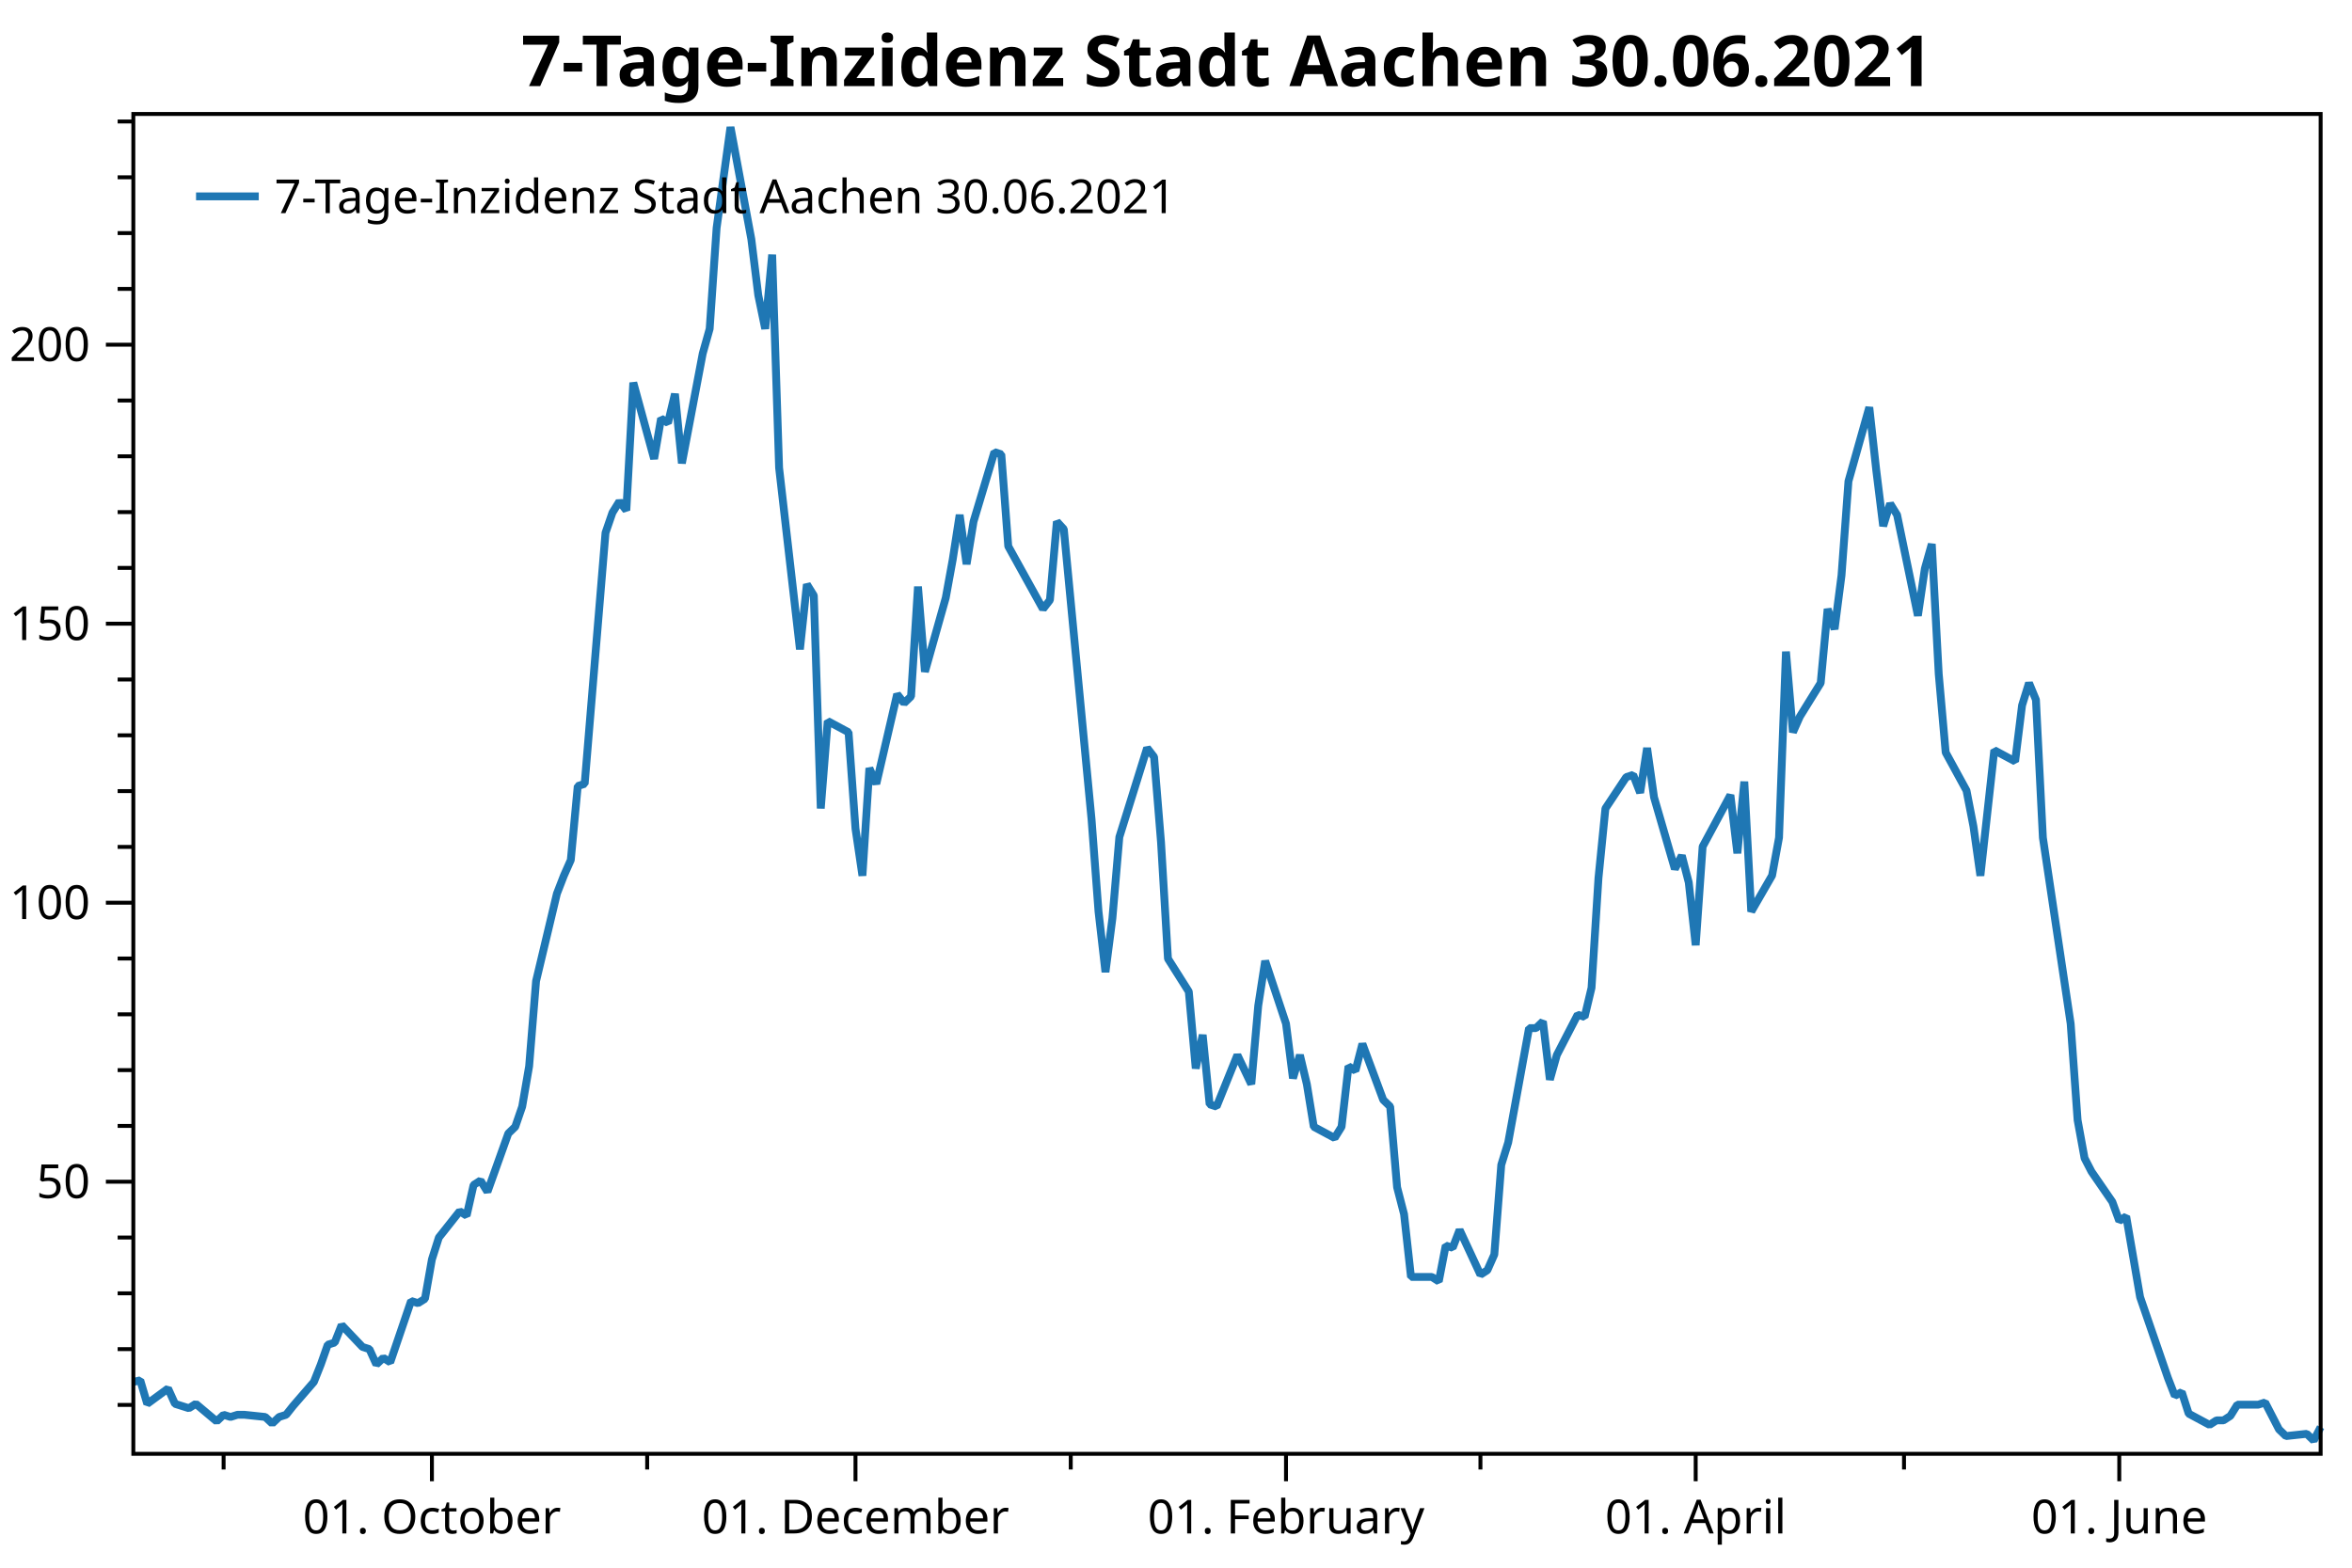
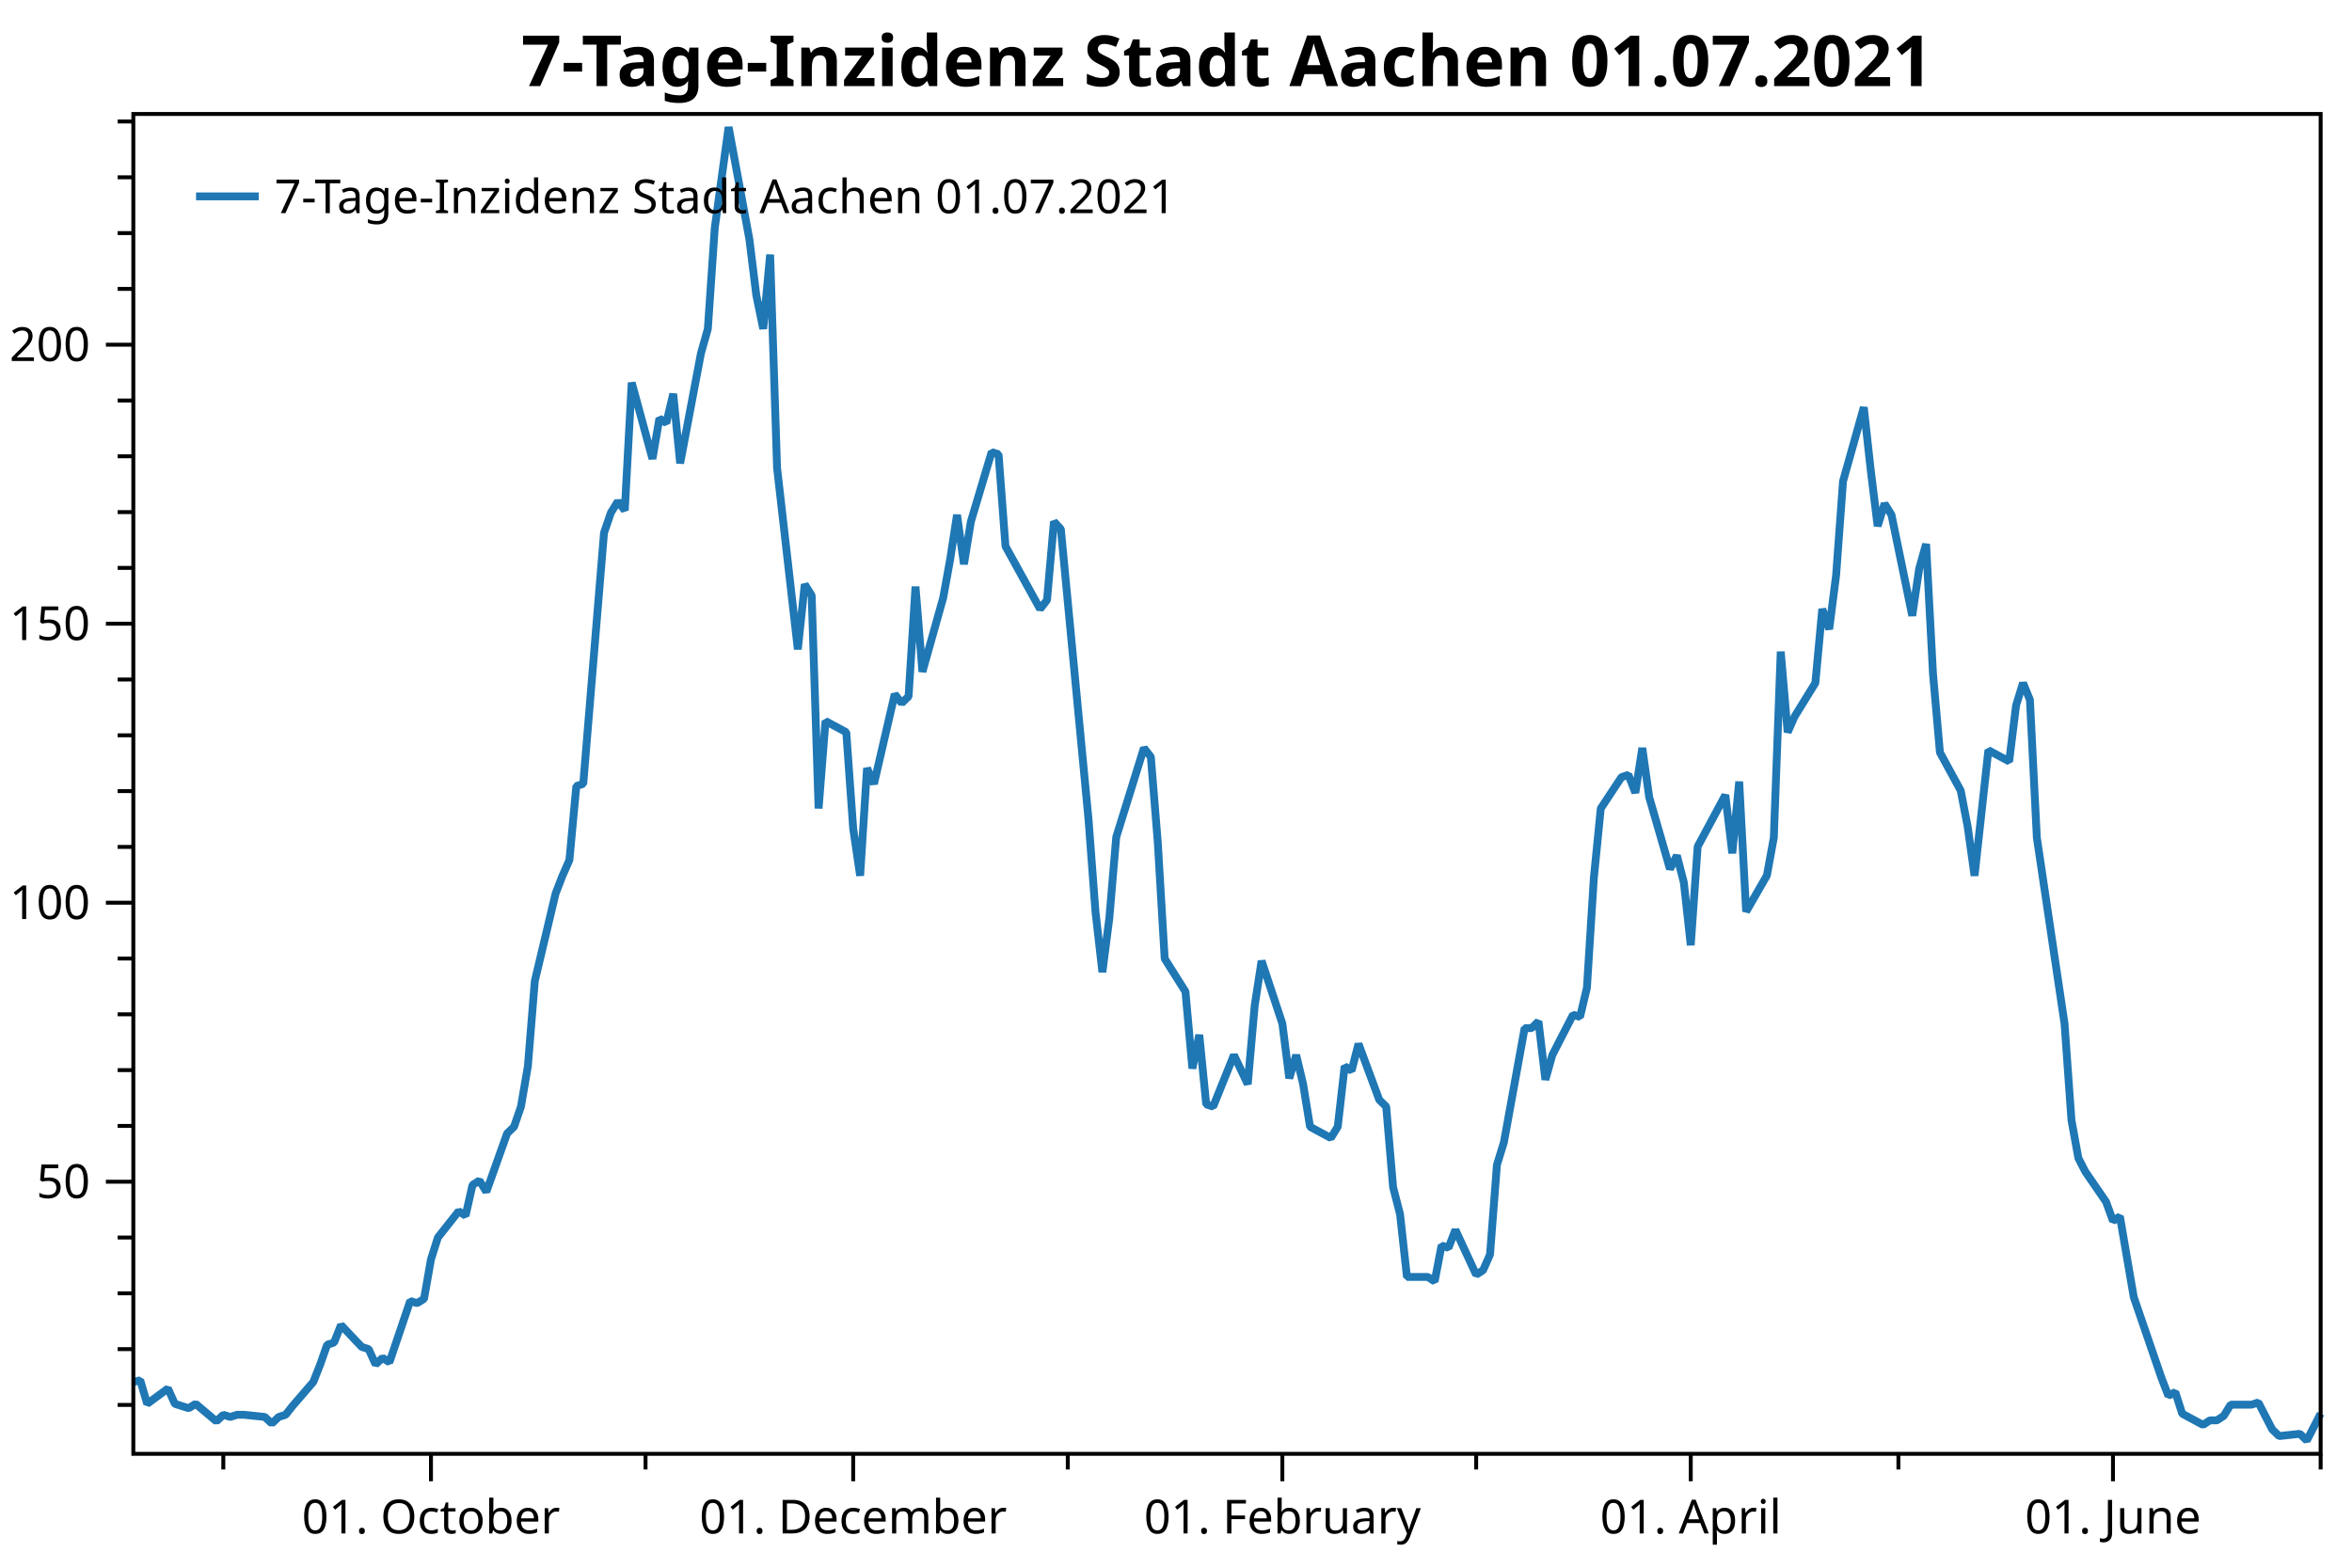
<svg xmlns="http://www.w3.org/2000/svg" width="600" height="400" version="1.1">
  <rect x="0" y="0" width="600" height="400" style="fill:rgb(255,255,255);stroke:none;" />
  <polyline points="34.012,358.471 30.012,358.471" style="fill:none;stroke:black;stroke-width:1" />
  <polyline points="34.012,344.233 30.012,344.233" style="fill:none;stroke:black;stroke-width:1" />
  <polyline points="34.012,329.995 30.012,329.995" style="fill:none;stroke:black;stroke-width:1" />
  <polyline points="34.012,315.757 30.012,315.757" style="fill:none;stroke:black;stroke-width:1" />
  <polyline points="34.012,287.282 30.012,287.282" style="fill:none;stroke:black;stroke-width:1" />
  <polyline points="34.012,273.044 30.012,273.044" style="fill:none;stroke:black;stroke-width:1" />
  <polyline points="34.012,258.806 30.012,258.806" style="fill:none;stroke:black;stroke-width:1" />
  <polyline points="34.012,244.568 30.012,244.568" style="fill:none;stroke:black;stroke-width:1" />
  <polyline points="34.012,216.092 30.012,216.092" style="fill:none;stroke:black;stroke-width:1" />
  <polyline points="34.012,201.854 30.012,201.854" style="fill:none;stroke:black;stroke-width:1" />
  <polyline points="34.012,187.616 30.012,187.616" style="fill:none;stroke:black;stroke-width:1" />
  <polyline points="34.012,173.378 30.012,173.378" style="fill:none;stroke:black;stroke-width:1" />
  <polyline points="34.012,144.902 30.012,144.902" style="fill:none;stroke:black;stroke-width:1" />
  <polyline points="34.012,130.664 30.012,130.664" style="fill:none;stroke:black;stroke-width:1" />
  <polyline points="34.012,116.426 30.012,116.426" style="fill:none;stroke:black;stroke-width:1" />
  <polyline points="34.012,102.189 30.012,102.189" style="fill:none;stroke:black;stroke-width:1" />
  <polyline points="34.012,73.713 30.012,73.713" style="fill:none;stroke:black;stroke-width:1" />
  <polyline points="34.012,59.475 30.012,59.475" style="fill:none;stroke:black;stroke-width:1" />
  <polyline points="34.012,45.237 30.012,45.237" style="fill:none;stroke:black;stroke-width:1" />
  <polyline points="34.012,30.999 30.012,30.999" style="fill:none;stroke:black;stroke-width:1" />
-   <polyline points="57.04,370.947 57.04,374.947" style="fill:none;stroke:black;stroke-width:1" />
-   <polyline points="165.095,370.947 165.095,374.947" style="fill:none;stroke:black;stroke-width:1" />
-   <polyline points="273.15,370.947 273.15,374.947" style="fill:none;stroke:black;stroke-width:1" />
-   <polyline points="377.662,370.947 377.662,374.947" style="fill:none;stroke:black;stroke-width:1" />
-   <polyline points="485.717,370.947 485.717,374.947" style="fill:none;stroke:black;stroke-width:1" />
+   <polyline points="56.967,370.947 56.967,374.947" style="fill:none;stroke:black;stroke-width:1" />
+   <polyline points="164.68,370.947 164.68,374.947" style="fill:none;stroke:black;stroke-width:1" />
+   <polyline points="272.393,370.947 272.393,374.947" style="fill:none;stroke:black;stroke-width:1" />
+   <polyline points="376.574,370.947 376.574,374.947" style="fill:none;stroke:black;stroke-width:1" />
+   <polyline points="484.287,370.947 484.287,374.947" style="fill:none;stroke:black;stroke-width:1" />
+   <polyline points="592,370.947 592,374.947" style="fill:none;stroke:black;stroke-width:1" />
  <text dominant-baseline="middle" text-anchor="end" transform="translate(23.012,301.5196)" font-family="Segoe UI" font-size="12" font-weight="400" fill="black">50</text>
  <text dominant-baseline="middle" text-anchor="end" transform="translate(23.012,230.3299)" font-family="Segoe UI" font-size="12" font-weight="400" fill="black">100</text>
  <text dominant-baseline="middle" text-anchor="end" transform="translate(23.012,159.1402)" font-family="Segoe UI" font-size="12" font-weight="400" fill="black">150</text>
  <text dominant-baseline="middle" text-anchor="end" transform="translate(23.012,87.9505)" font-family="Segoe UI" font-size="12" font-weight="400" fill="black">200</text>
  <polyline points="34.012,301.52 27.012,301.52" style="fill:none;stroke:black;stroke-width:1" />
  <polyline points="34.012,230.33 27.012,230.33" style="fill:none;stroke:black;stroke-width:1" />
  <polyline points="34.012,159.14 27.012,159.14" style="fill:none;stroke:black;stroke-width:1" />
  <polyline points="34.012,87.951 27.012,87.951" style="fill:none;stroke:black;stroke-width:1" />
-   <text dominant-baseline="hanging" text-anchor="middle" transform="translate(110.1818,381.947)" font-family="Segoe UI" font-size="12" font-weight="400" fill="black">01. October</text>
-   <text dominant-baseline="hanging" text-anchor="middle" transform="translate(218.2366,381.947)" font-family="Segoe UI" font-size="12" font-weight="400" fill="black">01. December</text>
-   <text dominant-baseline="hanging" text-anchor="middle" transform="translate(328.0628,381.947)" font-family="Segoe UI" font-size="12" font-weight="400" fill="black">01. February</text>
-   <text dominant-baseline="hanging" text-anchor="middle" transform="translate(432.5749,381.947)" font-family="Segoe UI" font-size="12" font-weight="400" fill="black">01. April</text>
-   <text dominant-baseline="hanging" text-anchor="middle" transform="translate(540.6297,381.947)" font-family="Segoe UI" font-size="12" font-weight="400" fill="black">01. June</text>
-   <polyline points="110.182,370.947 110.182,377.947" style="fill:none;stroke:black;stroke-width:1" />
-   <polyline points="218.237,370.947 218.237,377.947" style="fill:none;stroke:black;stroke-width:1" />
-   <polyline points="328.063,370.947 328.063,377.947" style="fill:none;stroke:black;stroke-width:1" />
-   <polyline points="432.575,370.947 432.575,377.947" style="fill:none;stroke:black;stroke-width:1" />
-   <polyline points="540.63,370.947 540.63,377.947" style="fill:none;stroke:black;stroke-width:1" />
-   <polyline points="34.012,352.609 35.783,352.19 37.555,358.192 42.869,354.284 44.64,358.192 46.412,358.75 48.183,359.309 49.955,358.192 55.269,362.659 57.04,360.984 58.812,361.542 60.583,360.984 62.354,360.984 67.668,361.542 69.44,363.217 71.211,361.542 72.983,360.984 74.754,358.75 80.068,352.609 81.84,348.142 83.611,343.117 85.382,342.558 87.154,338.091 92.468,343.675 94.239,344.233 96.011,348.142 97.782,346.467 99.553,347.584 104.868,331.95 106.639,332.508 108.41,331.391 110.182,321.341 111.953,315.757 117.267,309.057 119.039,310.174 120.81,302.357 122.582,301.222 124.353,304.082 129.667,289.212 131.439,287.497 133.21,282.35 134.981,272.055 136.753,250.323 142.067,228.019 143.838,223.444 145.61,219.441 147.381,200.568 149.152,199.996 154.467,135.944 156.238,130.797 158.009,127.938 159.781,130.225 161.552,97.627 166.866,117.072 168.638,106.777 170.409,107.921 172.18,100.487 173.952,118.215 179.266,90.192 181.037,83.901 182.809,58.166 186.352,32.431 191.666,61.026 193.437,75.323 195.208,83.901 196.98,64.957 198.751,119.359 204.065,165.683 205.837,149.098 207.608,151.957 209.38,206.287 211.151,183.983 216.465,186.843 218.237,211.434 220.008,223.444 221.779,195.993 223.551,199.996 228.865,177.121 230.636,179.408 232.408,177.692 234.179,149.67 235.951,171.402 241.265,152.529 243.036,142.807 244.808,131.369 246.579,143.951 248.35,133.085 253.664,115.356 255.436,115.928 257.207,139.375 266.064,155.389 267.836,153.101 269.607,133.085 271.378,135.015 278.464,209.147 280.235,232.595 282.007,248.036 283.778,234.31 285.549,213.579 292.635,190.846 294.406,193.134 296.178,214.866 297.949,244.604 303.263,253.011 305.035,272.627 306.806,264.049 308.577,281.778 310.349,282.35 315.663,269.196 319.206,276.631 320.977,256.614 322.749,245.176 328.063,261.189 329.834,275.129 331.606,269.196 333.377,276.631 335.148,287.497 340.463,290.356 342.234,287.497 344.005,272.055 345.777,273.199 347.548,266.337 352.862,280.634 354.634,282.35 356.405,302.938 358.176,309.801 359.948,325.814 365.262,325.814 367.033,326.957 368.805,317.807 370.576,318.379 372.348,313.804 377.662,325.242 379.433,324.098 381.204,320.095 382.976,297.219 384.747,291.5 390.062,262.333 391.833,262.333 393.604,260.618 395.376,275.487 397.147,269.196 402.461,258.902 404.233,259.474 406.004,252.039 407.775,224.016 409.547,206.287 414.861,198.281 416.632,197.709 418.404,202.284 420.175,190.846 421.947,203.428 427.261,221.729 429.032,218.297 430.803,225.16 432.575,241.173 434.346,216.01 441.432,202.856 443.203,217.725 444.975,199.425 446.746,232.595 452.06,223.387 453.832,213.722 455.603,166.255 457.374,186.843 459.146,182.84 464.46,174.261 466.231,155.389 468.003,160.536 469.774,146.81 471.545,122.79 476.86,103.918 478.631,119.931 480.402,134.228 482.174,128.509 483.945,131.369 489.259,157.104 491.031,145.094 492.802,138.804 494.574,171.974 496.345,191.99 501.659,201.712 503.43,210.863 505.202,223.444 508.745,191.418 514.059,194.278 515.83,179.98 517.602,174.261 519.373,178.55 521.144,213.722 528.23,261.189 530.001,285.781 531.773,295.503 533.544,298.935 538.858,306.655 540.63,311.516 542.401,310.373 545.944,330.961 551.258,346.402 553.029,351.549 554.801,356.124 556.572,355.195 558.344,360.699 563.658,363.559 565.429,362.415 567.201,362.415 568.972,361.271 570.743,358.412 576.058,358.412 577.829,357.84 579.6,361.271 581.372,364.703 583.143,366.418 588.457,365.846 590.229,367.562 592,364.131" style="fill:none;stroke:rgb(31,119,180);stroke-width:2;stroke-linejoin:bevel" />
-   <text dominant-baseline="hanging" text-anchor="middle" transform="translate(313.006,8)" font-family="Segoe UI" font-size="18" font-weight="700" fill="black">7-Tage-Inzidenz Stadt Aachen 30.06.2021</text>
+   <text dominant-baseline="hanging" text-anchor="middle" transform="translate(109.9407,381.947)" font-family="Segoe UI" font-size="12" font-weight="400" fill="black">01. October</text>
+   <text dominant-baseline="hanging" text-anchor="middle" transform="translate(217.6536,381.947)" font-family="Segoe UI" font-size="12" font-weight="400" fill="black">01. December</text>
+   <text dominant-baseline="hanging" text-anchor="middle" transform="translate(327.1323,381.947)" font-family="Segoe UI" font-size="12" font-weight="400" fill="black">01. February</text>
+   <text dominant-baseline="hanging" text-anchor="middle" transform="translate(431.3136,381.947)" font-family="Segoe UI" font-size="12" font-weight="400" fill="black">01. April</text>
+   <text dominant-baseline="hanging" text-anchor="middle" transform="translate(539.0265,381.947)" font-family="Segoe UI" font-size="12" font-weight="400" fill="black">01. June</text>
+   <polyline points="109.941,370.947 109.941,377.947" style="fill:none;stroke:black;stroke-width:1" />
+   <polyline points="217.654,370.947 217.654,377.947" style="fill:none;stroke:black;stroke-width:1" />
+   <polyline points="327.132,370.947 327.132,377.947" style="fill:none;stroke:black;stroke-width:1" />
+   <polyline points="431.314,370.947 431.314,377.947" style="fill:none;stroke:black;stroke-width:1" />
+   <polyline points="539.027,370.947 539.027,377.947" style="fill:none;stroke:black;stroke-width:1" />
+   <polyline points="34.012,352.609 35.778,352.19 37.544,358.192 42.841,354.284 44.607,358.192 46.373,358.75 48.138,359.309 49.904,358.192 55.201,362.659 56.967,360.984 58.733,361.542 60.499,360.984 62.265,360.984 67.562,361.542 69.328,363.217 71.094,361.542 72.859,360.984 74.625,358.75 79.922,352.609 81.688,348.142 83.454,343.117 85.22,342.558 86.986,338.091 92.283,343.675 94.049,344.233 95.814,348.142 97.58,346.467 99.346,347.584 104.643,331.95 106.409,332.508 108.175,331.391 109.941,321.341 111.707,315.757 117.004,309.057 118.77,310.174 120.535,302.357 122.301,301.222 124.067,304.082 129.364,289.212 131.13,287.497 132.896,282.35 134.662,272.055 136.428,250.323 141.725,228.019 143.491,223.444 145.256,219.441 147.022,200.568 148.788,199.996 154.085,135.944 155.851,130.797 157.617,127.938 159.383,130.225 161.149,97.627 166.446,117.072 168.212,106.777 169.977,107.921 171.743,100.487 173.509,118.215 178.806,90.192 180.572,83.901 182.338,58.166 185.869,32.431 191.167,61.026 192.933,75.323 194.698,83.901 196.464,64.957 198.23,119.359 203.527,165.683 205.293,149.098 207.059,151.957 208.825,206.287 210.59,183.983 215.888,186.843 217.654,211.434 219.419,223.444 221.185,195.993 222.951,199.996 228.248,177.121 230.014,179.408 231.78,177.692 233.546,149.67 235.311,171.402 240.609,152.529 242.375,142.807 244.14,131.369 245.906,143.951 247.672,133.085 252.969,115.356 254.735,115.928 256.501,139.375 265.33,155.389 267.096,153.101 268.861,133.085 270.627,135.015 277.69,209.147 279.456,232.595 281.222,248.036 282.988,234.31 284.753,213.579 291.817,190.846 293.582,193.134 295.348,214.866 297.114,244.604 302.411,253.011 304.177,272.627 305.943,264.049 307.709,281.778 309.474,282.35 314.772,269.196 318.303,276.631 320.069,256.614 321.835,245.176 327.132,261.189 328.898,275.129 330.664,269.196 332.43,276.631 334.195,287.497 339.493,290.356 341.259,287.497 343.024,272.055 344.79,273.199 346.556,266.337 351.853,280.634 353.619,282.35 355.385,302.938 357.151,309.801 358.916,325.814 364.214,325.814 365.979,326.957 367.745,317.807 369.511,318.379 371.277,313.804 376.574,325.242 378.34,324.098 380.106,320.095 381.872,297.219 383.637,291.5 388.935,262.333 390.7,262.333 392.466,260.618 394.232,275.487 395.998,269.196 401.295,258.902 403.061,259.474 404.827,252.039 406.593,224.016 408.358,206.287 413.656,198.281 415.421,197.709 417.187,202.284 418.953,190.846 420.719,203.428 426.016,221.729 427.782,218.297 429.548,225.16 431.314,241.173 433.079,216.01 440.142,202.856 441.908,217.725 443.674,199.425 445.44,232.595 450.737,223.387 452.503,213.722 454.269,166.255 456.035,186.843 457.8,182.84 463.098,174.261 464.863,155.389 466.629,160.536 468.395,146.81 470.161,122.79 475.458,103.918 477.224,119.931 478.99,134.228 480.756,128.509 482.521,131.369 487.819,157.104 489.584,145.094 491.35,138.804 493.116,171.974 494.882,191.99 500.179,201.712 501.945,210.863 503.711,223.444 507.242,191.418 512.54,194.278 514.306,179.98 516.071,174.261 517.837,178.55 519.603,213.722 526.666,261.189 528.432,285.781 530.197,295.503 531.963,298.935 537.261,306.655 539.027,311.516 540.792,310.373 544.324,330.961 549.621,346.402 551.387,351.549 553.153,356.124 554.918,355.195 556.684,360.699 561.982,363.559 563.747,362.415 565.513,362.415 567.279,361.271 569.045,358.412 574.342,358.412 576.108,357.84 577.874,361.271 579.639,364.703 581.405,366.418 586.703,365.846 588.468,367.562 590.234,364.131 592,360.699" style="fill:none;stroke:rgb(31,119,180);stroke-width:2;stroke-linejoin:bevel" />
+   <text dominant-baseline="hanging" text-anchor="middle" transform="translate(313.006,8)" font-family="Segoe UI" font-size="18" font-weight="700" fill="black">7-Tage-Inzidenz Stadt Aachen 01.07.2021</text>
  <polygon points="34.012,29.079 592,29.079 592,370.947 34.012,370.947" style="fill:none;stroke:black;stroke-width:1" />
  <polygon points="42.012,37.08 247.014,37.08 247.014,63.133 42.012,63.133" style="fill:none;stroke:none;" />
-   <text dominant-baseline="hanging" text-anchor="start" transform="translate(70.012,45.0795)" font-family="Segoe UI" font-size="12" font-weight="400" fill="black">7-Tage-Inzidenz Stadt Aachen 30.06.2021</text>
+   <text dominant-baseline="hanging" text-anchor="start" transform="translate(70.012,45.0795)" font-family="Segoe UI" font-size="12" font-weight="400" fill="black">7-Tage-Inzidenz Stadt Aachen 01.07.2021</text>
  <polyline points="50.012,50.106 66.012,50.106" style="fill:none;stroke:rgb(31,119,180);stroke-width:2" />
</svg>
